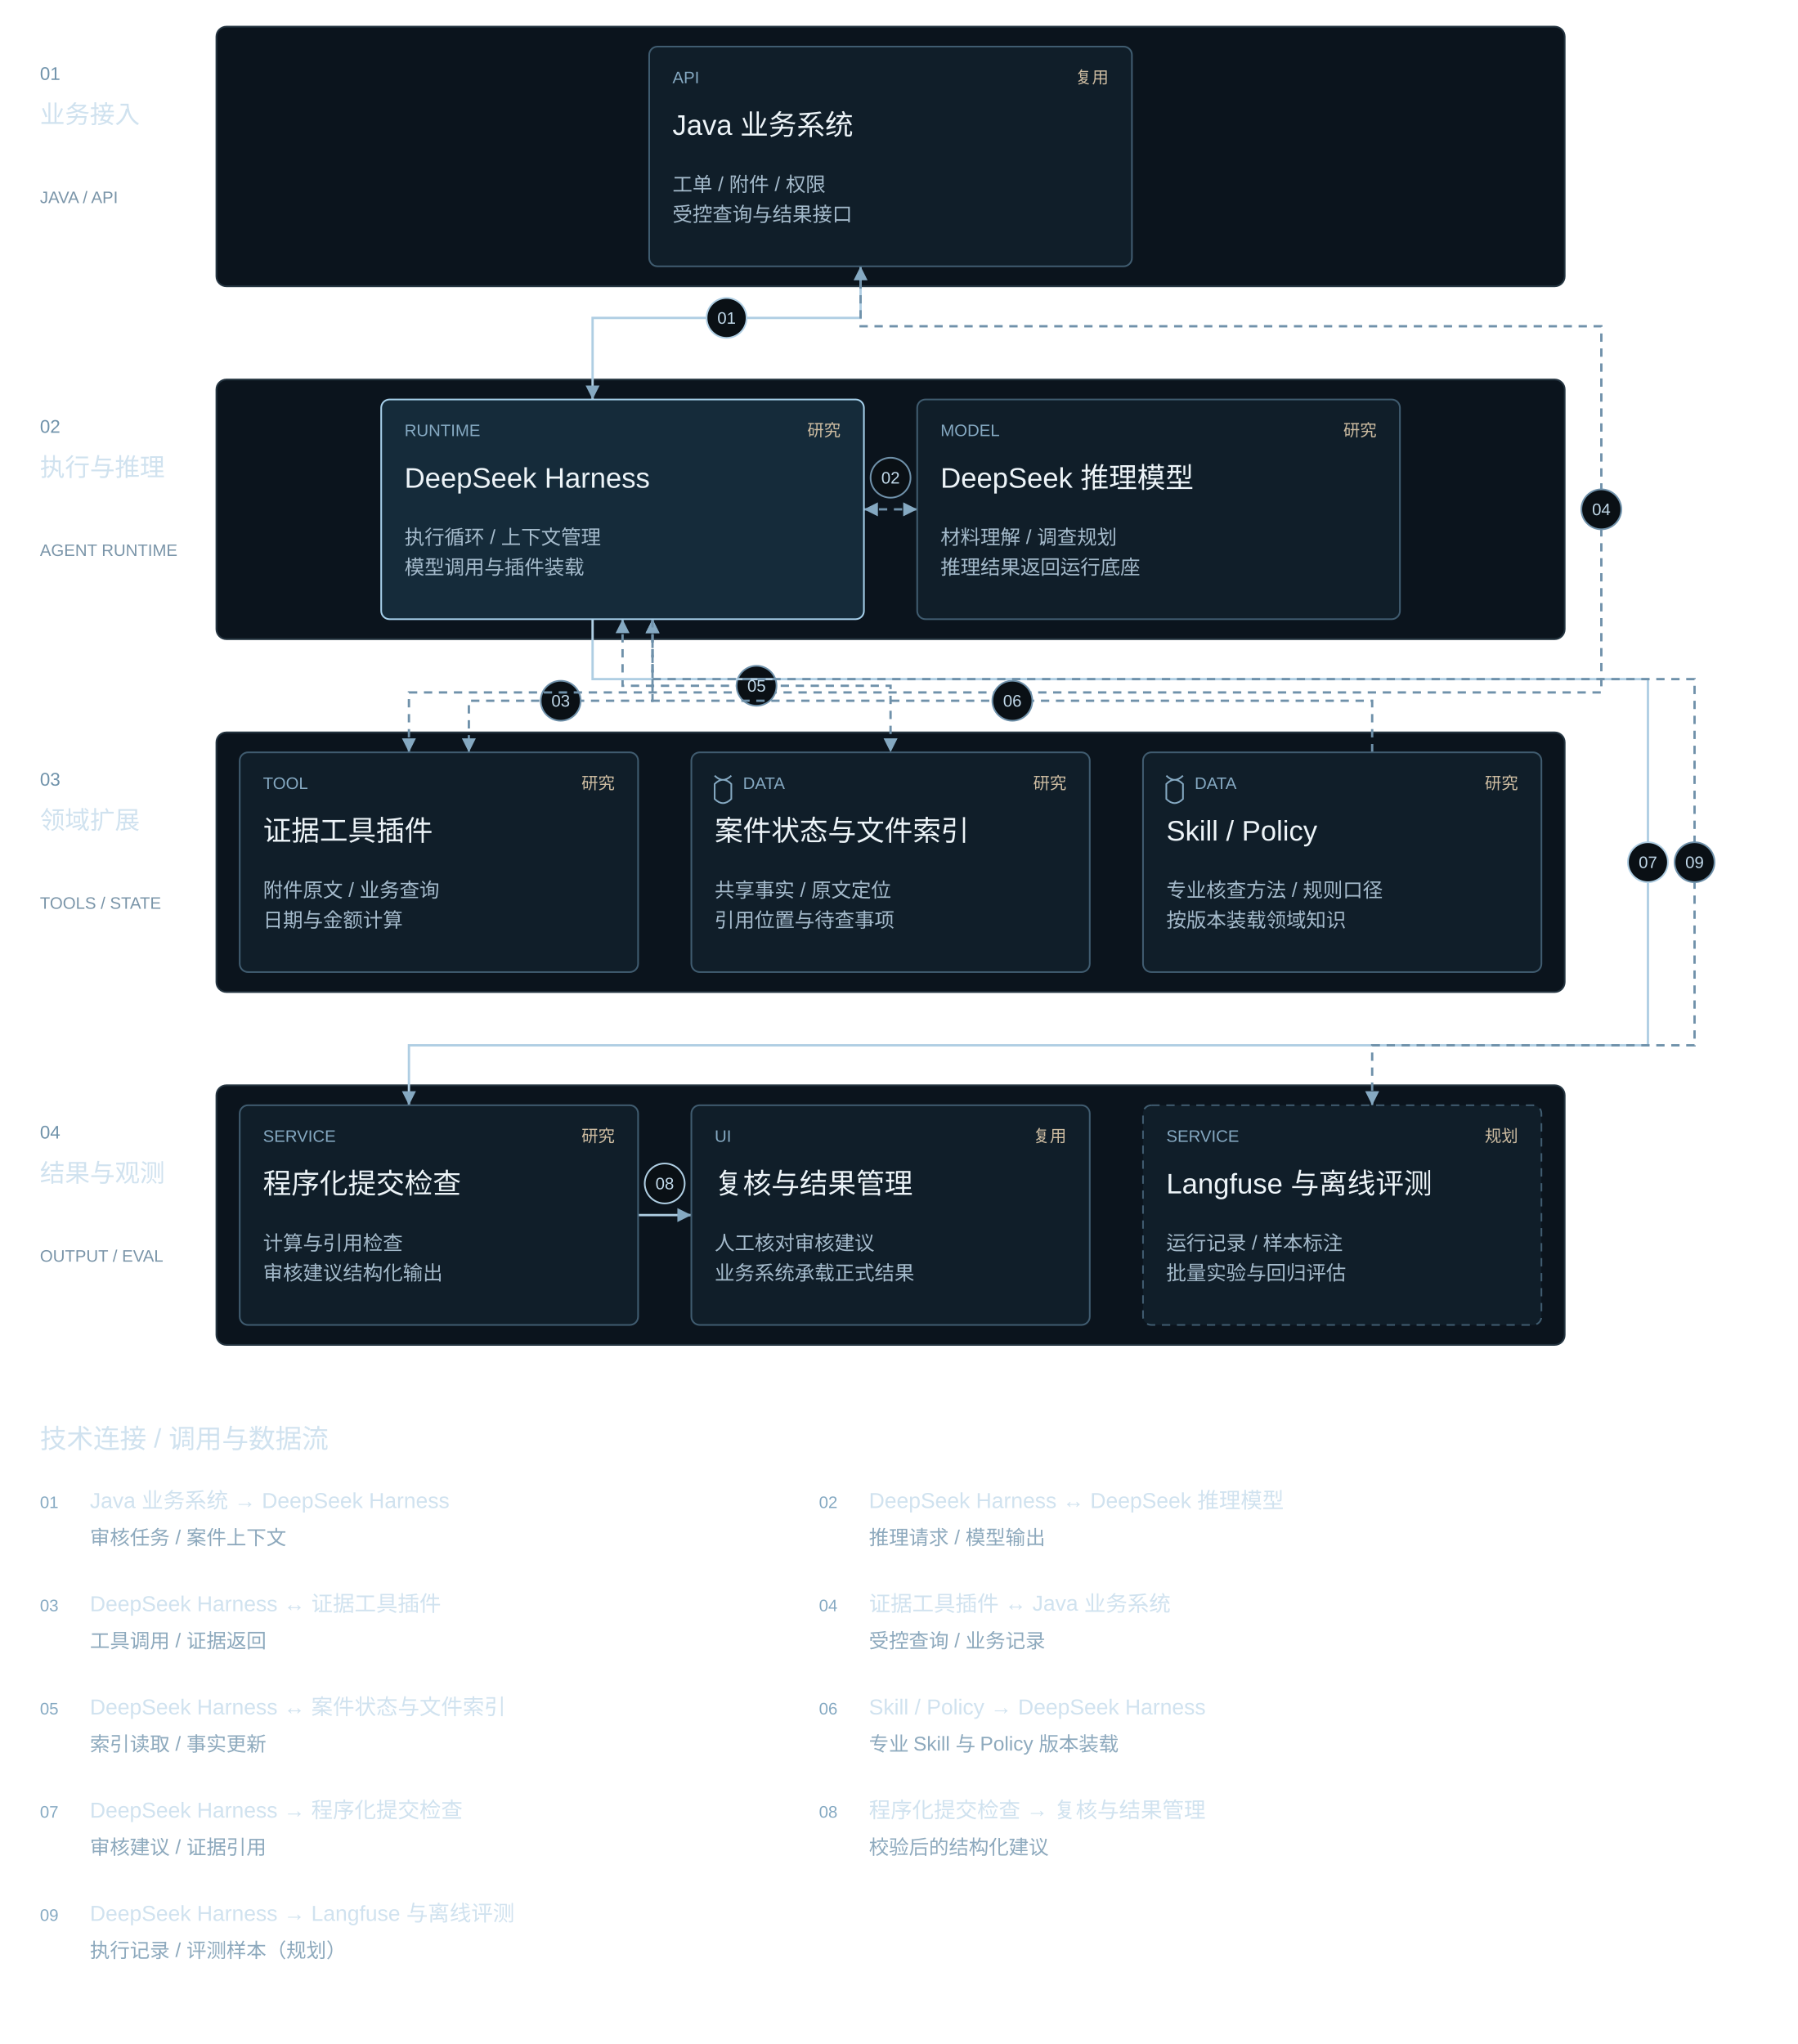
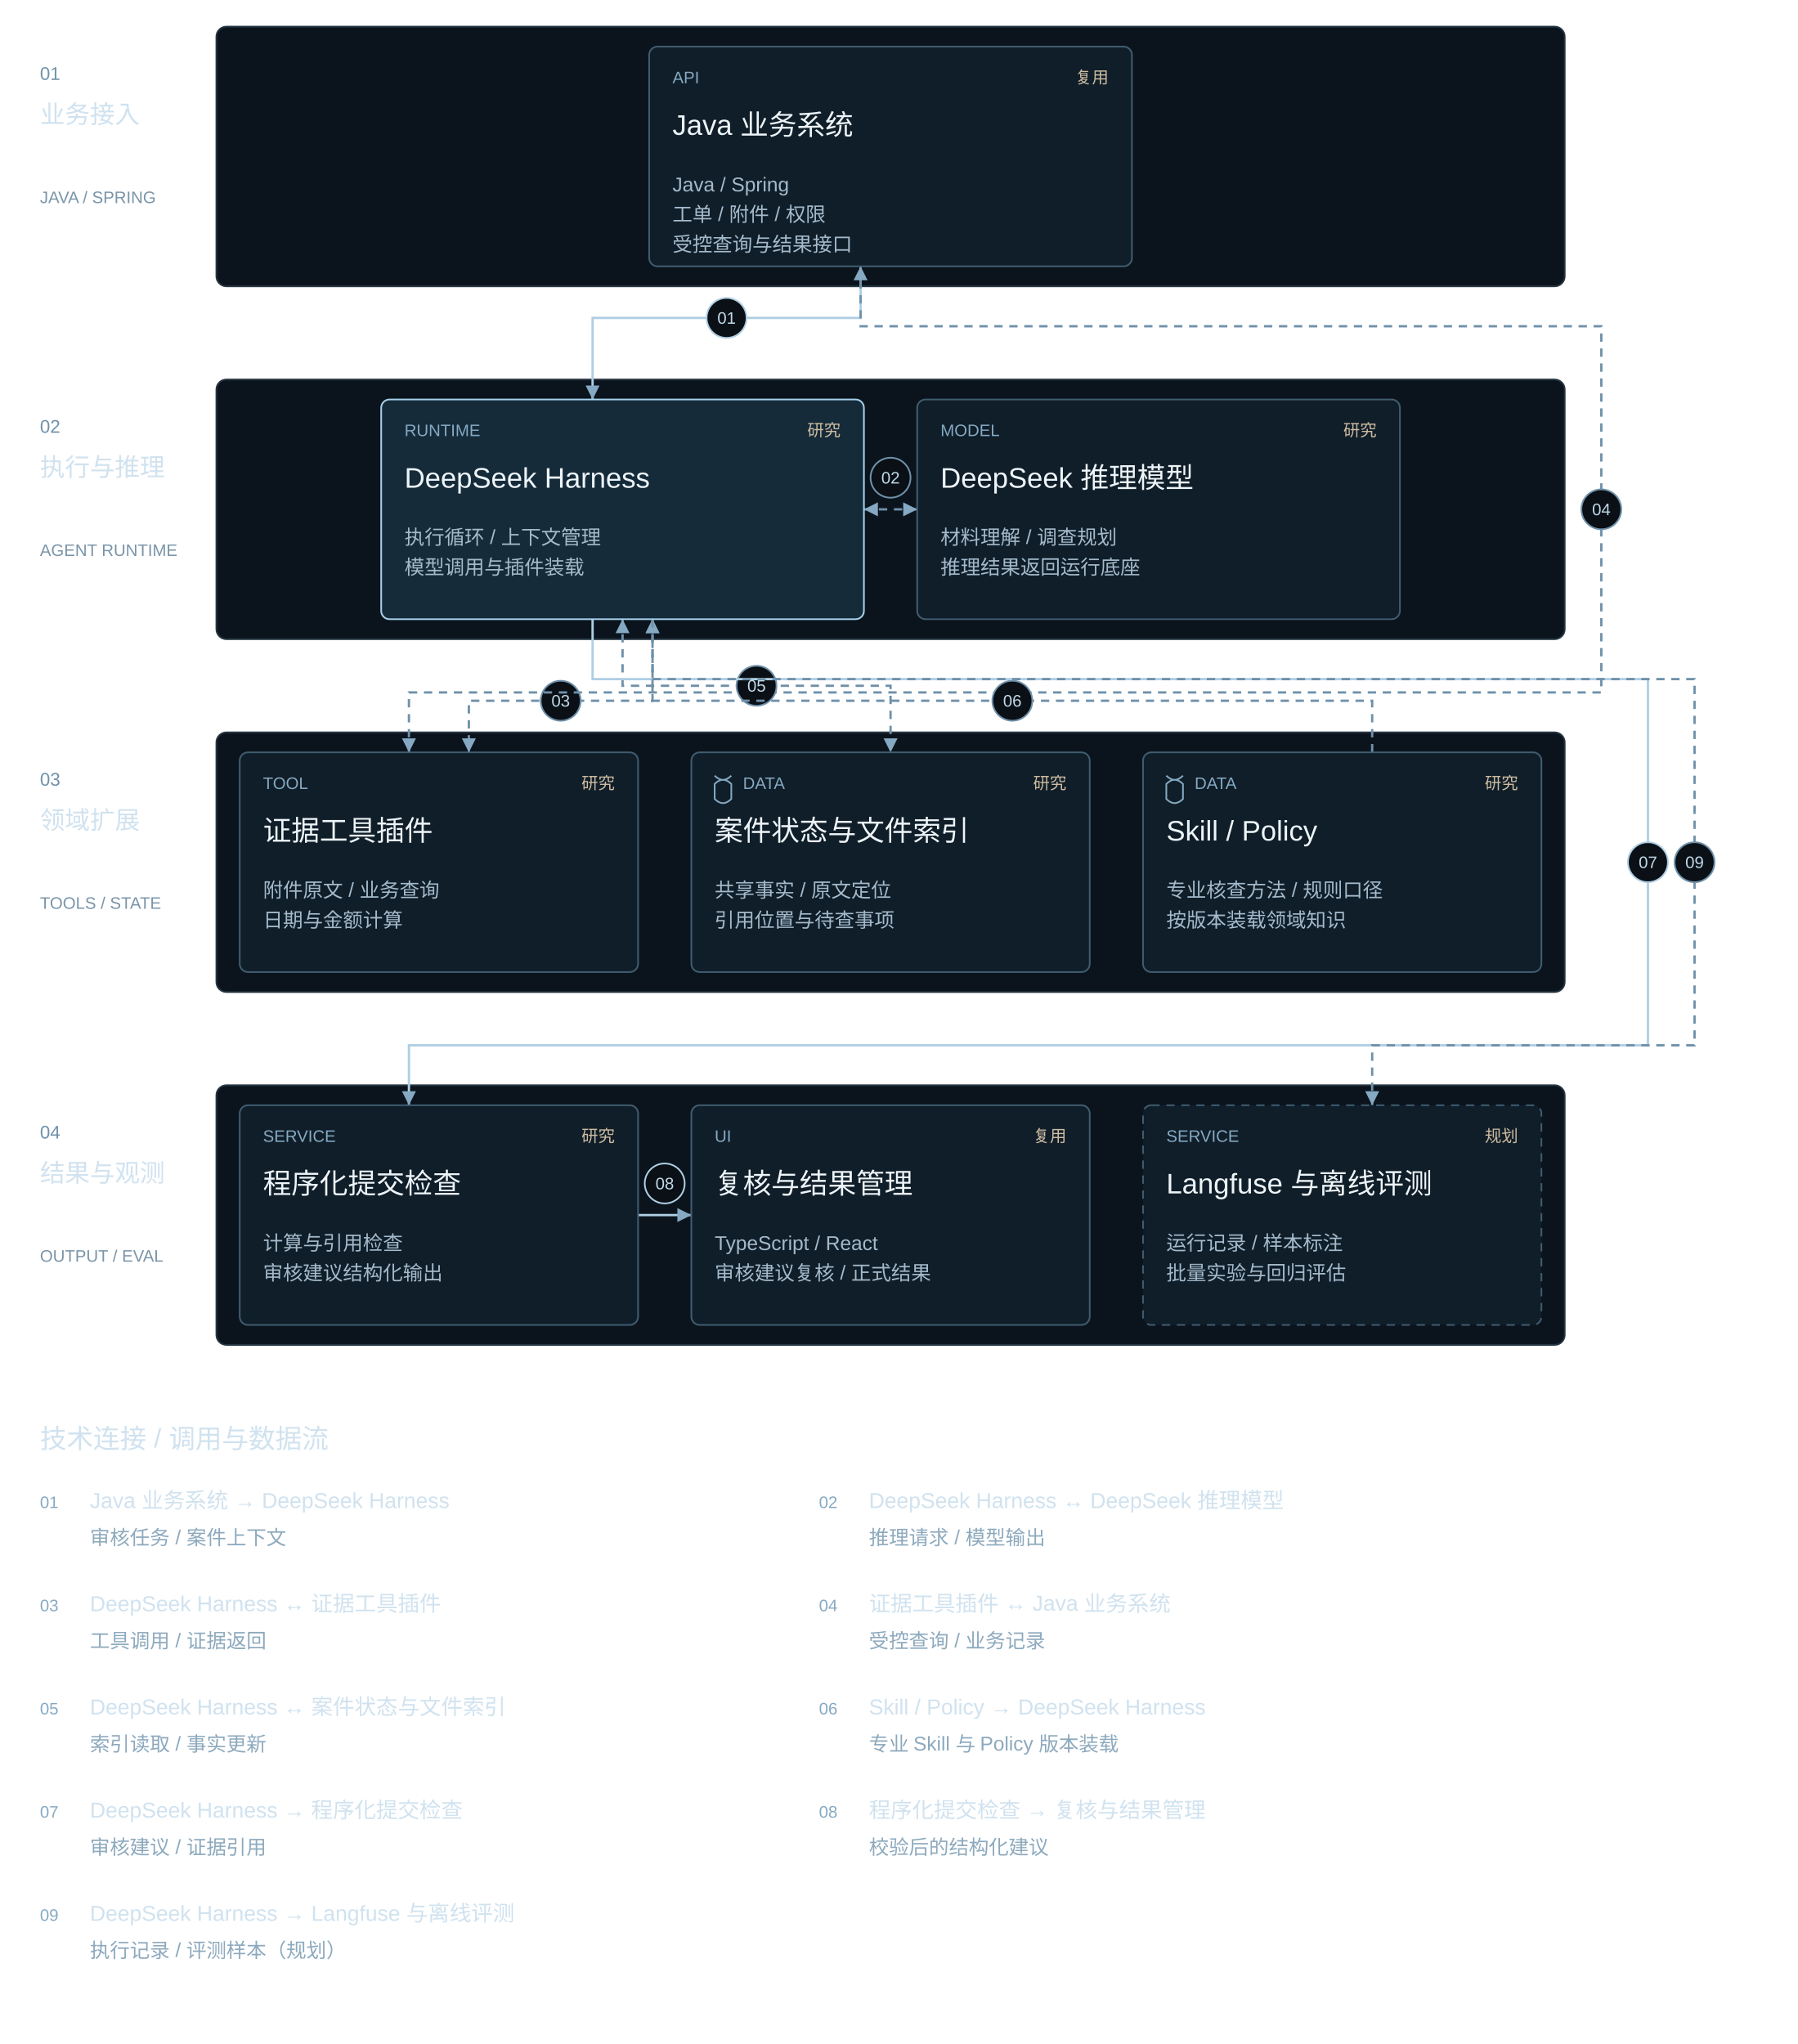
<svg xmlns="http://www.w3.org/2000/svg" viewBox="0 0 1080 1228" role="img" aria-labelledby="title-order-review-agent desc-order-review-agent" style="font-family:Arial,'PingFang SC','Microsoft YaHei',sans-serif;background:#0a1015">
  <defs>
    <marker id="arrow-order-review-agent" viewBox="0 0 10 10" refX="10" refY="5" markerWidth="6" markerHeight="6" orient="auto-start-reverse">
      <path d="M0 0 L10 5 L0 10" fill="#85a9c2" />
    </marker>
  </defs>
  <g data-layer="access">
    <rect x="130" y="16" width="810" height="156" rx="6" fill="#0b141d" stroke="#253541" />
    <text x="24" y="48" fill="#6f92aa" font-size="11" text-anchor="start">
      <tspan x="24" dy="0">01</tspan>
    </text>
    <text x="24" y="74" fill="#d0e2ef" font-size="15" text-anchor="start">
      <tspan x="24" dy="0">业务接入</tspan>
    </text>
    <text x="24" y="122" fill="#7994a8" font-size="10" text-anchor="start">
-       <tspan x="24" dy="0">JAVA / API</tspan>
+       <tspan x="24" dy="0">JAVA / SPRING</tspan>
    </text>
  </g>
  <g data-layer="runtime">
    <rect x="130" y="228" width="810" height="156" rx="6" fill="#0b141d" stroke="#253541" />
    <text x="24" y="260" fill="#6f92aa" font-size="11" text-anchor="start">
      <tspan x="24" dy="0">02</tspan>
    </text>
    <text x="24" y="286" fill="#d0e2ef" font-size="15" text-anchor="start">
      <tspan x="24" dy="0">执行与推理</tspan>
    </text>
    <text x="24" y="334" fill="#7994a8" font-size="10" text-anchor="start">
      <tspan x="24" dy="0">AGENT RUNTIME</tspan>
    </text>
  </g>
  <g data-layer="plugins">
    <rect x="130" y="440" width="810" height="156" rx="6" fill="#0b141d" stroke="#253541" />
    <text x="24" y="472" fill="#6f92aa" font-size="11" text-anchor="start">
      <tspan x="24" dy="0">03</tspan>
    </text>
    <text x="24" y="498" fill="#d0e2ef" font-size="15" text-anchor="start">
      <tspan x="24" dy="0">领域扩展</tspan>
    </text>
    <text x="24" y="546" fill="#7994a8" font-size="10" text-anchor="start">
      <tspan x="24" dy="0">TOOLS / STATE</tspan>
    </text>
  </g>
  <g data-layer="output">
    <rect x="130" y="652" width="810" height="156" rx="6" fill="#0b141d" stroke="#253541" />
    <text x="24" y="684" fill="#6f92aa" font-size="11" text-anchor="start">
      <tspan x="24" dy="0">04</tspan>
    </text>
    <text x="24" y="710" fill="#d0e2ef" font-size="15" text-anchor="start">
      <tspan x="24" dy="0">结果与观测</tspan>
    </text>
    <text x="24" y="758" fill="#7994a8" font-size="10" text-anchor="start">
      <tspan x="24" dy="0">OUTPUT / EVAL</tspan>
    </text>
  </g>
  <g data-edge="01">
    <path d="M517 160 V191 H356 V240" fill="none" stroke="#afcee3" stroke-width="1.4" marker-end="url(#arrow-order-review-agent)" />
    <circle cx="436.5" cy="191" r="12" fill="#0a1015" stroke="#afcee3" />
    <text x="436.5" y="194.5" fill="#c1d9ea" font-size="10" text-anchor="middle">
      <tspan x="436.5" dy="0">01</tspan>
    </text>
  </g>
  <g data-edge="02">
    <path d="M519 306 H551" fill="none" stroke="#6f91aa" stroke-width="1.4" stroke-dasharray="5 4" marker-start="url(#arrow-order-review-agent)" marker-end="url(#arrow-order-review-agent)" />
    <circle cx="535" cy="287" r="12" fill="#0a1015" stroke="#6f91aa" />
    <text x="535" y="290.5" fill="#c1d9ea" font-size="10" text-anchor="middle">
      <tspan x="535" dy="0">02</tspan>
    </text>
  </g>
  <g data-edge="03">
    <path d="M392 372 V421 H281.667 V452" fill="none" stroke="#6f91aa" stroke-width="1.4" stroke-dasharray="5 4" marker-start="url(#arrow-order-review-agent)" marker-end="url(#arrow-order-review-agent)" />
    <circle cx="336.833" cy="421" r="12" fill="#0a1015" stroke="#6f91aa" />
    <text x="336.833" y="424.5" fill="#c1d9ea" font-size="10" text-anchor="middle">
      <tspan x="336.833" dy="0">03</tspan>
    </text>
  </g>
  <g data-edge="04">
    <path d="M245.667 452 V416 H962 V196 H517 V160" fill="none" stroke="#6f91aa" stroke-width="1.4" stroke-dasharray="5 4" marker-start="url(#arrow-order-review-agent)" marker-end="url(#arrow-order-review-agent)" />
    <circle cx="962" cy="306" r="12" fill="#0a1015" stroke="#6f91aa" />
    <text x="962" y="309.5" fill="#c1d9ea" font-size="10" text-anchor="middle">
      <tspan x="962" dy="0">04</tspan>
    </text>
  </g>
  <g data-edge="05">
    <path d="M374 372 V412 H535 V452" fill="none" stroke="#6f91aa" stroke-width="1.4" stroke-dasharray="5 4" marker-start="url(#arrow-order-review-agent)" marker-end="url(#arrow-order-review-agent)" />
    <circle cx="454.5" cy="412" r="12" fill="#0a1015" stroke="#6f91aa" />
    <text x="454.5" y="415.5" fill="#c1d9ea" font-size="10" text-anchor="middle">
      <tspan x="454.5" dy="0">05</tspan>
    </text>
  </g>
  <g data-edge="06">
    <path d="M824.333 452 V421 H392 V372" fill="none" stroke="#6f91aa" stroke-width="1.4" stroke-dasharray="5 4" marker-end="url(#arrow-order-review-agent)" />
    <circle cx="608.167" cy="421" r="12" fill="#0a1015" stroke="#6f91aa" />
    <text x="608.167" y="424.5" fill="#c1d9ea" font-size="10" text-anchor="middle">
      <tspan x="608.167" dy="0">06</tspan>
    </text>
  </g>
  <g data-edge="07">
    <path d="M356 372 V408 H990 V628 H245.667 V664" fill="none" stroke="#afcee3" stroke-width="1.4" marker-end="url(#arrow-order-review-agent)" />
    <circle cx="990" cy="518" r="12" fill="#0a1015" stroke="#afcee3" />
    <text x="990" y="521.5" fill="#c1d9ea" font-size="10" text-anchor="middle">
      <tspan x="990" dy="0">07</tspan>
    </text>
  </g>
  <g data-edge="08">
    <path d="M383.333 730 H415.333" fill="none" stroke="#afcee3" stroke-width="1.4" marker-end="url(#arrow-order-review-agent)" />
    <circle cx="399.333" cy="711" r="12" fill="#0a1015" stroke="#afcee3" />
    <text x="399.333" y="714.5" fill="#c1d9ea" font-size="10" text-anchor="middle">
      <tspan x="399.333" dy="0">08</tspan>
    </text>
  </g>
  <g data-edge="09">
    <path d="M392 372 V408 H1018 V628 H824.333 V664" fill="none" stroke="#6f91aa" stroke-width="1.4" stroke-dasharray="5 4" marker-end="url(#arrow-order-review-agent)" />
    <circle cx="1018" cy="518" r="12" fill="#0a1015" stroke="#6f91aa" />
    <text x="1018" y="521.5" fill="#c1d9ea" font-size="10" text-anchor="middle">
      <tspan x="1018" dy="0">09</tspan>
    </text>
  </g>
  <g data-node="business">
    <rect x="390" y="28" width="290" height="132" rx="5" fill="#101e29" stroke="#405c70" />
    <text x="404" y="50" fill="#85a9c2" font-size="10" text-anchor="start">
      <tspan x="404" dy="0">API</tspan>
    </text>
    <text x="666" y="50" fill="#cdbca1" font-size="10" text-anchor="end">
      <tspan x="666" dy="0">复用</tspan>
    </text>
    <text x="404" y="81" fill="#edf4f8" font-size="17" text-anchor="start">
      <tspan x="404" dy="0">Java 业务系统</tspan>
    </text>
    <text x="404" y="115" fill="#a4bacb" font-size="12" text-anchor="start">
-       <tspan x="404" dy="0">工单 / 附件 / 权限</tspan>
+       <tspan x="404" dy="0">Java / Spring</tspan>
+       <tspan x="404" dy="18">工单 / 附件 / 权限</tspan>
      <tspan x="404" dy="18">受控查询与结果接口</tspan>
    </text>
  </g>
  <g data-node="harness">
    <rect x="229" y="240" width="290" height="132" rx="5" fill="#152b3a" stroke="#a6d0eb" />
    <text x="243" y="262" fill="#85a9c2" font-size="10" text-anchor="start">
      <tspan x="243" dy="0">RUNTIME</tspan>
    </text>
    <text x="505" y="262" fill="#cdbca1" font-size="10" text-anchor="end">
      <tspan x="505" dy="0">研究</tspan>
    </text>
    <text x="243" y="293" fill="#edf4f8" font-size="17" text-anchor="start">
      <tspan x="243" dy="0">DeepSeek Harness</tspan>
    </text>
    <text x="243" y="327" fill="#a4bacb" font-size="12" text-anchor="start">
      <tspan x="243" dy="0">执行循环 / 上下文管理</tspan>
      <tspan x="243" dy="18">模型调用与插件装载</tspan>
    </text>
  </g>
  <g data-node="model">
    <rect x="551" y="240" width="290" height="132" rx="5" fill="#101e29" stroke="#405c70" />
    <text x="565" y="262" fill="#85a9c2" font-size="10" text-anchor="start">
      <tspan x="565" dy="0">MODEL</tspan>
    </text>
    <text x="827" y="262" fill="#cdbca1" font-size="10" text-anchor="end">
      <tspan x="827" dy="0">研究</tspan>
    </text>
    <text x="565" y="293" fill="#edf4f8" font-size="17" text-anchor="start">
      <tspan x="565" dy="0">DeepSeek 推理模型</tspan>
    </text>
    <text x="565" y="327" fill="#a4bacb" font-size="12" text-anchor="start">
      <tspan x="565" dy="0">材料理解 / 调查规划</tspan>
      <tspan x="565" dy="18">推理结果返回运行底座</tspan>
    </text>
  </g>
  <g data-node="tools">
    <rect x="144" y="452" width="239.333" height="132" rx="5" fill="#101e29" stroke="#405c70" />
    <text x="158" y="474" fill="#85a9c2" font-size="10" text-anchor="start">
      <tspan x="158" dy="0">TOOL</tspan>
    </text>
    <text x="369.333" y="474" fill="#cdbca1" font-size="10" text-anchor="end">
      <tspan x="369.333" dy="0">研究</tspan>
    </text>
    <text x="158" y="505" fill="#edf4f8" font-size="17" text-anchor="start">
      <tspan x="158" dy="0">证据工具插件</tspan>
    </text>
    <text x="158" y="539" fill="#a4bacb" font-size="12" text-anchor="start">
      <tspan x="158" dy="0">附件原文 / 业务查询</tspan>
      <tspan x="158" dy="18">日期与金额计算</tspan>
    </text>
  </g>
  <g data-node="state">
    <rect x="415.333" y="452" width="239.333" height="132" rx="5" fill="#101e29" stroke="#405c70" />
    <path d="M429.333 471 q5 -5 10 0 v9 q-5 5 -10 0 z m0 -5 q5 5 10 0" fill="none" stroke="#85a9c2" />
    <text x="446.333" y="474" fill="#85a9c2" font-size="10" text-anchor="start">
      <tspan x="446.333" dy="0">DATA</tspan>
    </text>
    <text x="640.667" y="474" fill="#cdbca1" font-size="10" text-anchor="end">
      <tspan x="640.667" dy="0">研究</tspan>
    </text>
    <text x="429.333" y="505" fill="#edf4f8" font-size="17" text-anchor="start">
      <tspan x="429.333" dy="0">案件状态与文件索引</tspan>
    </text>
    <text x="429.333" y="539" fill="#a4bacb" font-size="12" text-anchor="start">
      <tspan x="429.333" dy="0">共享事实 / 原文定位</tspan>
      <tspan x="429.333" dy="18">引用位置与待查事项</tspan>
    </text>
  </g>
  <g data-node="policy">
    <rect x="686.667" y="452" width="239.333" height="132" rx="5" fill="#101e29" stroke="#405c70" />
    <path d="M700.667 471 q5 -5 10 0 v9 q-5 5 -10 0 z m0 -5 q5 5 10 0" fill="none" stroke="#85a9c2" />
    <text x="717.667" y="474" fill="#85a9c2" font-size="10" text-anchor="start">
      <tspan x="717.667" dy="0">DATA</tspan>
    </text>
    <text x="912" y="474" fill="#cdbca1" font-size="10" text-anchor="end">
      <tspan x="912" dy="0">研究</tspan>
    </text>
    <text x="700.667" y="505" fill="#edf4f8" font-size="17" text-anchor="start">
      <tspan x="700.667" dy="0">Skill / Policy</tspan>
    </text>
    <text x="700.667" y="539" fill="#a4bacb" font-size="12" text-anchor="start">
      <tspan x="700.667" dy="0">专业核查方法 / 规则口径</tspan>
      <tspan x="700.667" dy="18">按版本装载领域知识</tspan>
    </text>
  </g>
  <g data-node="guard">
    <rect x="144" y="664" width="239.333" height="132" rx="5" fill="#101e29" stroke="#405c70" />
    <text x="158" y="686" fill="#85a9c2" font-size="10" text-anchor="start">
      <tspan x="158" dy="0">SERVICE</tspan>
    </text>
    <text x="369.333" y="686" fill="#cdbca1" font-size="10" text-anchor="end">
      <tspan x="369.333" dy="0">研究</tspan>
    </text>
    <text x="158" y="717" fill="#edf4f8" font-size="17" text-anchor="start">
      <tspan x="158" dy="0">程序化提交检查</tspan>
    </text>
    <text x="158" y="751" fill="#a4bacb" font-size="12" text-anchor="start">
      <tspan x="158" dy="0">计算与引用检查</tspan>
      <tspan x="158" dy="18">审核建议结构化输出</tspan>
    </text>
  </g>
  <g data-node="review">
    <rect x="415.333" y="664" width="239.333" height="132" rx="5" fill="#101e29" stroke="#405c70" />
    <text x="429.333" y="686" fill="#85a9c2" font-size="10" text-anchor="start">
      <tspan x="429.333" dy="0">UI</tspan>
    </text>
    <text x="640.667" y="686" fill="#cdbca1" font-size="10" text-anchor="end">
      <tspan x="640.667" dy="0">复用</tspan>
    </text>
    <text x="429.333" y="717" fill="#edf4f8" font-size="17" text-anchor="start">
      <tspan x="429.333" dy="0">复核与结果管理</tspan>
    </text>
    <text x="429.333" y="751" fill="#a4bacb" font-size="12" text-anchor="start">
-       <tspan x="429.333" dy="0">人工核对审核建议</tspan>
-       <tspan x="429.333" dy="18">业务系统承载正式结果</tspan>
+       <tspan x="429.333" dy="0">TypeScript / React</tspan>
+       <tspan x="429.333" dy="18">审核建议复核 / 正式结果</tspan>
    </text>
  </g>
  <g data-node="eval">
    <rect x="686.667" y="664" width="239.333" height="132" rx="5" fill="#101e29" stroke="#405c70" stroke-dasharray="5 4" />
    <text x="700.667" y="686" fill="#85a9c2" font-size="10" text-anchor="start">
      <tspan x="700.667" dy="0">SERVICE</tspan>
    </text>
    <text x="912" y="686" fill="#cdbca1" font-size="10" text-anchor="end">
      <tspan x="912" dy="0">规划</tspan>
    </text>
    <text x="700.667" y="717" fill="#edf4f8" font-size="17" text-anchor="start">
      <tspan x="700.667" dy="0">Langfuse 与离线评测</tspan>
    </text>
    <text x="700.667" y="751" fill="#a4bacb" font-size="12" text-anchor="start">
      <tspan x="700.667" dy="0">运行记录 / 样本标注</tspan>
      <tspan x="700.667" dy="18">批量实验与回归评估</tspan>
    </text>
  </g>
  <text x="24" y="870" fill="#d0e2ef" font-size="16" text-anchor="start">
    <tspan x="24" dy="0">技术连接 / 调用与数据流</tspan>
  </text>
  <text x="24" y="906" fill="#85a9c2" font-size="10" text-anchor="start">
    <tspan x="24" dy="0">01</tspan>
  </text>
  <text x="54" y="906" fill="#d0e2ef" font-size="13" text-anchor="start">
    <tspan x="54" dy="0">Java 业务系统 → DeepSeek Harness</tspan>
  </text>
  <text x="54" y="928" fill="#8da9bd" font-size="12" text-anchor="start">
    <tspan x="54" dy="0">审核任务 / 案件上下文</tspan>
  </text>
  <text x="492" y="906" fill="#85a9c2" font-size="10" text-anchor="start">
    <tspan x="492" dy="0">02</tspan>
  </text>
  <text x="522" y="906" fill="#d0e2ef" font-size="13" text-anchor="start">
    <tspan x="522" dy="0">DeepSeek Harness ↔ DeepSeek 推理模型</tspan>
  </text>
  <text x="522" y="928" fill="#8da9bd" font-size="12" text-anchor="start">
    <tspan x="522" dy="0">推理请求 / 模型输出</tspan>
  </text>
  <text x="24" y="968" fill="#85a9c2" font-size="10" text-anchor="start">
    <tspan x="24" dy="0">03</tspan>
  </text>
  <text x="54" y="968" fill="#d0e2ef" font-size="13" text-anchor="start">
    <tspan x="54" dy="0">DeepSeek Harness ↔ 证据工具插件</tspan>
  </text>
  <text x="54" y="990" fill="#8da9bd" font-size="12" text-anchor="start">
    <tspan x="54" dy="0">工具调用 / 证据返回</tspan>
  </text>
  <text x="492" y="968" fill="#85a9c2" font-size="10" text-anchor="start">
    <tspan x="492" dy="0">04</tspan>
  </text>
  <text x="522" y="968" fill="#d0e2ef" font-size="13" text-anchor="start">
    <tspan x="522" dy="0">证据工具插件 ↔ Java 业务系统</tspan>
  </text>
  <text x="522" y="990" fill="#8da9bd" font-size="12" text-anchor="start">
    <tspan x="522" dy="0">受控查询 / 业务记录</tspan>
  </text>
  <text x="24" y="1030" fill="#85a9c2" font-size="10" text-anchor="start">
    <tspan x="24" dy="0">05</tspan>
  </text>
  <text x="54" y="1030" fill="#d0e2ef" font-size="13" text-anchor="start">
    <tspan x="54" dy="0">DeepSeek Harness ↔ 案件状态与文件索引</tspan>
  </text>
  <text x="54" y="1052" fill="#8da9bd" font-size="12" text-anchor="start">
    <tspan x="54" dy="0">索引读取 / 事实更新</tspan>
  </text>
  <text x="492" y="1030" fill="#85a9c2" font-size="10" text-anchor="start">
    <tspan x="492" dy="0">06</tspan>
  </text>
  <text x="522" y="1030" fill="#d0e2ef" font-size="13" text-anchor="start">
    <tspan x="522" dy="0">Skill / Policy → DeepSeek Harness</tspan>
  </text>
  <text x="522" y="1052" fill="#8da9bd" font-size="12" text-anchor="start">
    <tspan x="522" dy="0">专业 Skill 与 Policy 版本装载</tspan>
  </text>
  <text x="24" y="1092" fill="#85a9c2" font-size="10" text-anchor="start">
    <tspan x="24" dy="0">07</tspan>
  </text>
  <text x="54" y="1092" fill="#d0e2ef" font-size="13" text-anchor="start">
    <tspan x="54" dy="0">DeepSeek Harness → 程序化提交检查</tspan>
  </text>
  <text x="54" y="1114" fill="#8da9bd" font-size="12" text-anchor="start">
    <tspan x="54" dy="0">审核建议 / 证据引用</tspan>
  </text>
  <text x="492" y="1092" fill="#85a9c2" font-size="10" text-anchor="start">
    <tspan x="492" dy="0">08</tspan>
  </text>
  <text x="522" y="1092" fill="#d0e2ef" font-size="13" text-anchor="start">
    <tspan x="522" dy="0">程序化提交检查 → 复核与结果管理</tspan>
  </text>
  <text x="522" y="1114" fill="#8da9bd" font-size="12" text-anchor="start">
    <tspan x="522" dy="0">校验后的结构化建议</tspan>
  </text>
  <text x="24" y="1154" fill="#85a9c2" font-size="10" text-anchor="start">
    <tspan x="24" dy="0">09</tspan>
  </text>
  <text x="54" y="1154" fill="#d0e2ef" font-size="13" text-anchor="start">
    <tspan x="54" dy="0">DeepSeek Harness → Langfuse 与离线评测</tspan>
  </text>
  <text x="54" y="1176" fill="#8da9bd" font-size="12" text-anchor="start">
    <tspan x="54" dy="0">执行记录 / 评测样本（规划）</tspan>
  </text>
</svg>
